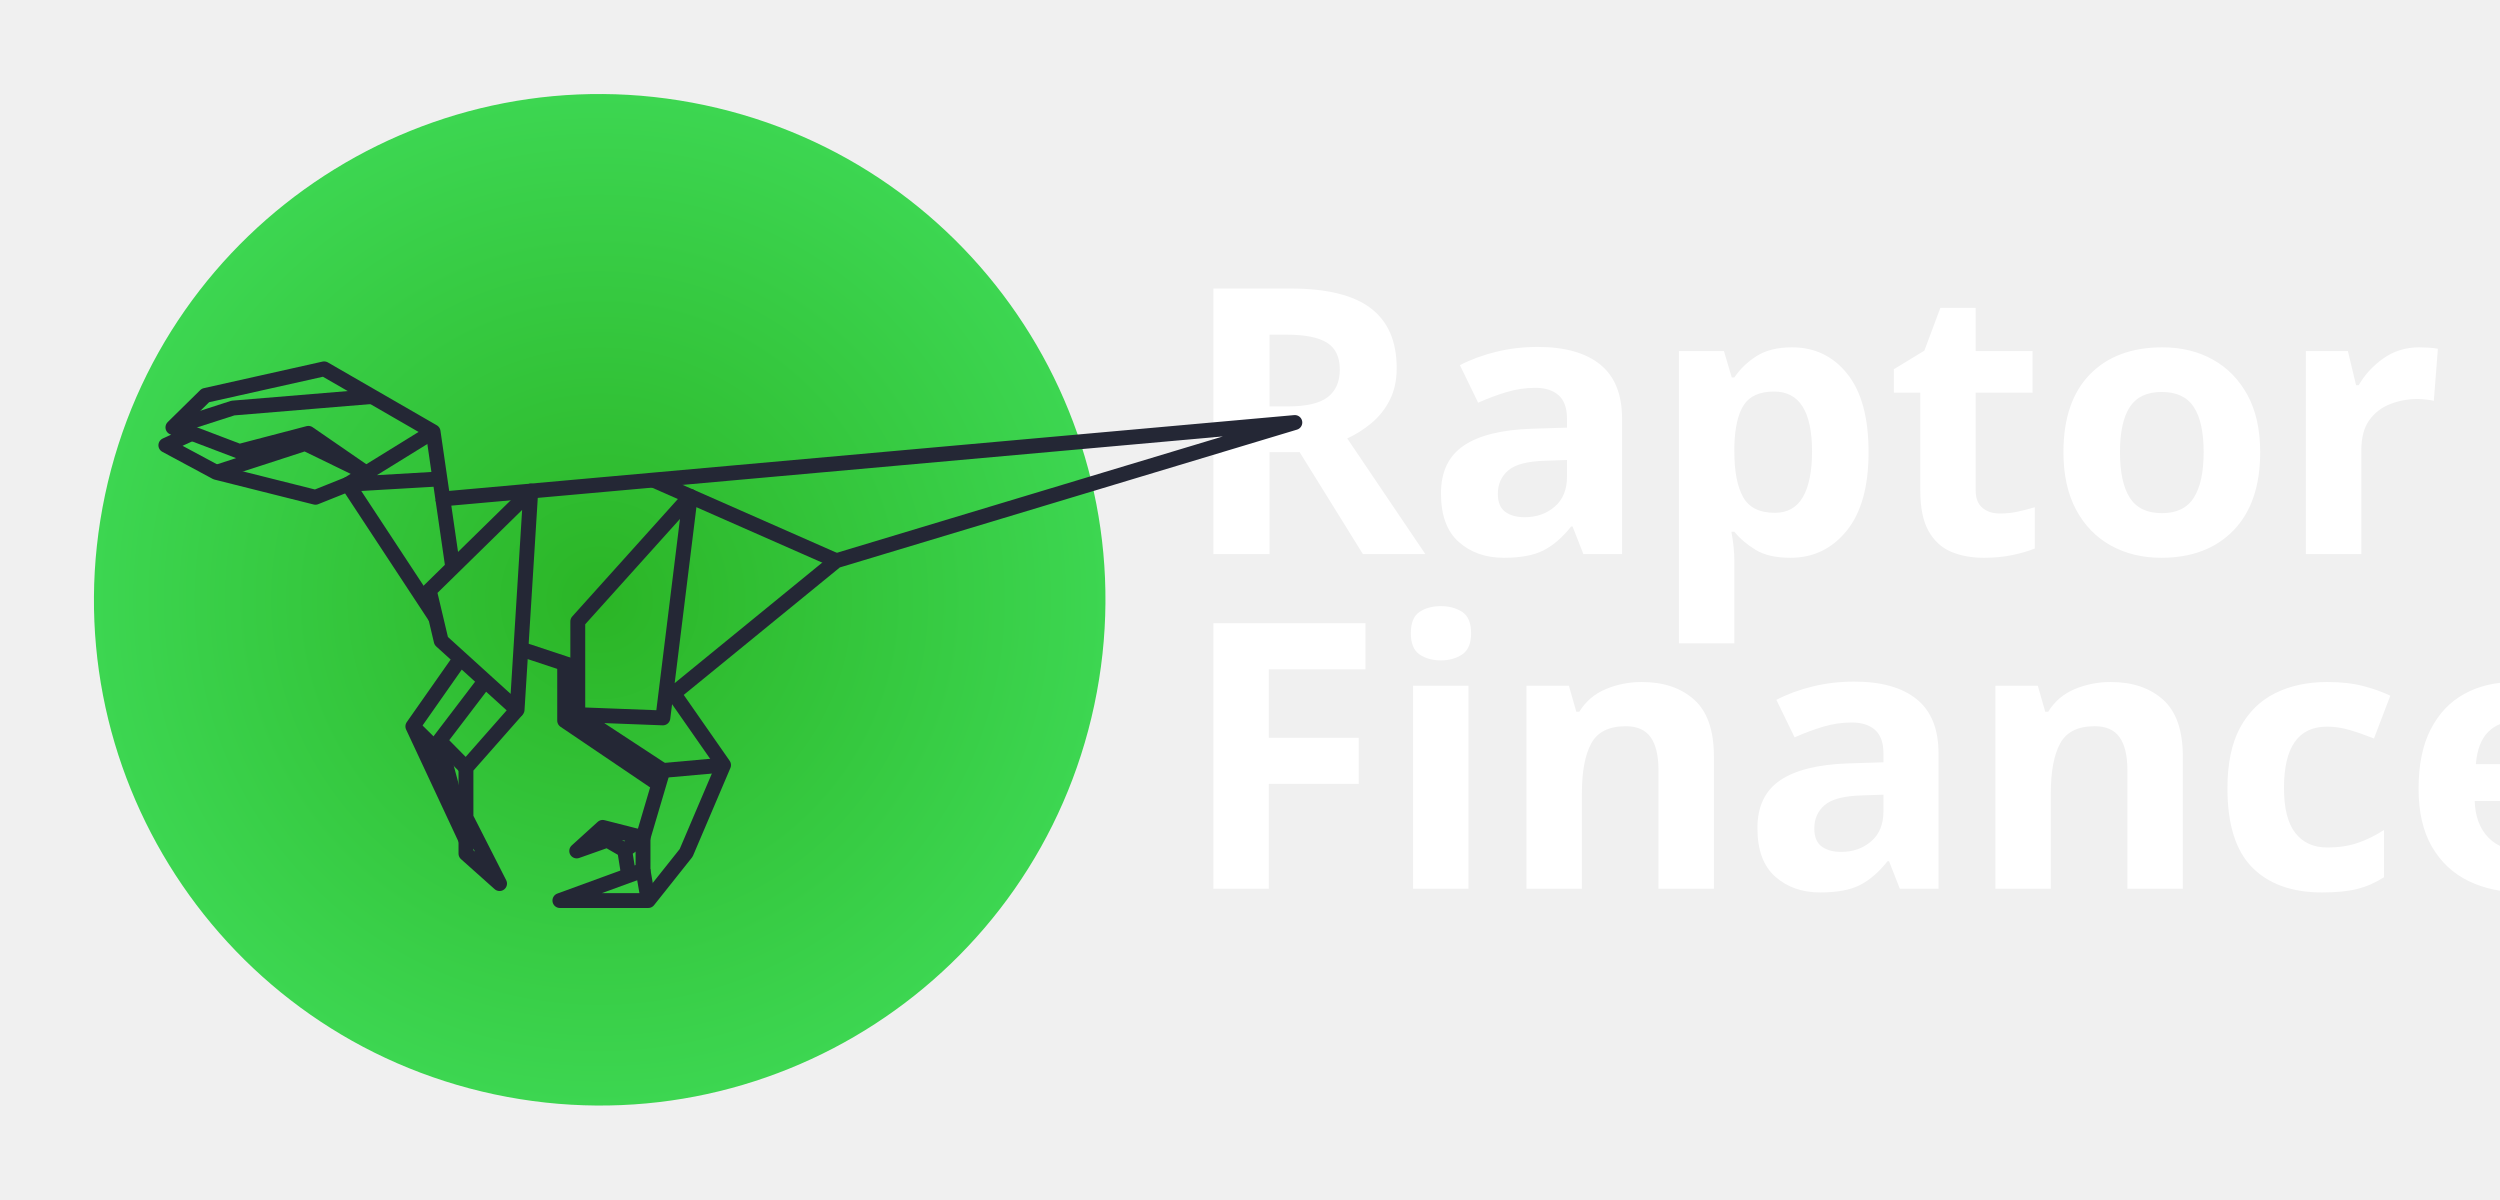
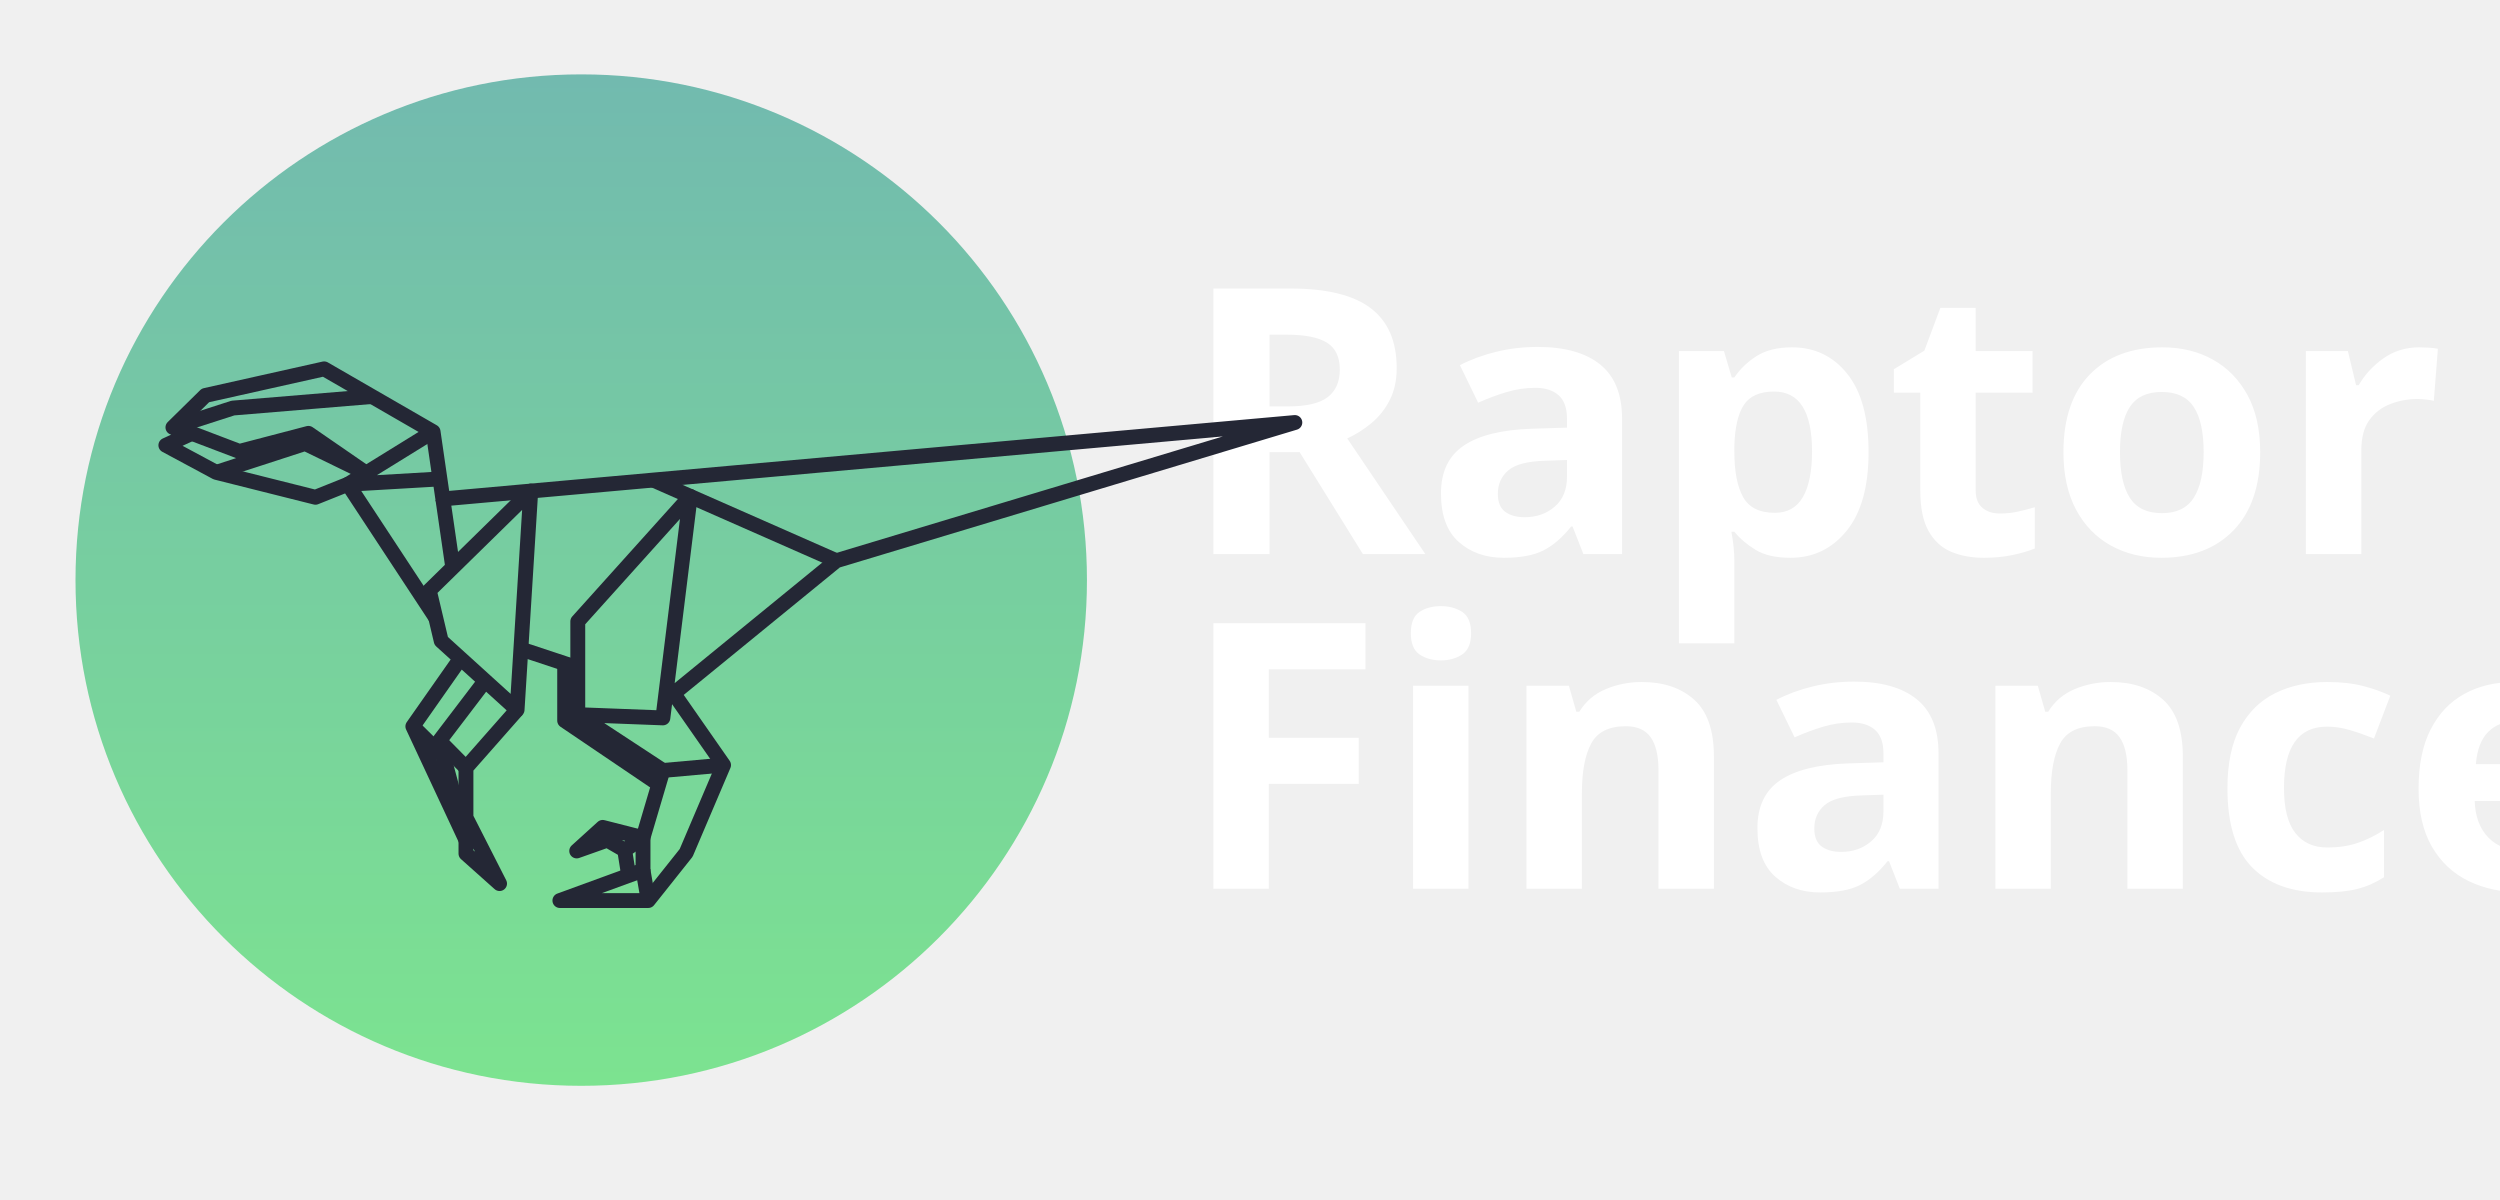
<svg xmlns="http://www.w3.org/2000/svg" width="672.304" height="322.608" viewBox="0 0 672.304 322.608">
  <defs>
-     <radialGradient id="radial-gradient" cx="0.5" cy="0.5" r="0.852" gradientTransform="matrix(0.991, -0.131, 0.131, 0.991, -0.061, 0.07)" gradientUnits="objectBoundingBox">
-       <stop offset="0" stop-color="#2bb526" />
-       <stop offset="1" stop-color="#49ed6f" />
-     </radialGradient>
+     <linearGradient id="radial-gradient">
+       <stop offset="0" stop-color="#72baaf" />
+       <stop offset="1" stop-color="#7ce390" />
+     </linearGradient>
  </defs>
  <g id="Group_82" data-name="Group 82" transform="translate(-309.696 -540)">
-     <circle id="Ellipse_2" data-name="Ellipse 2" cx="136" cy="136" r="136" transform="matrix(0.978, 0.208, -0.208, 0.978, 366.248, 540)" fill="url(#radial-gradient)" />
+     <circle id="Ellipse_2" data-name="Ellipse 2" cx="136" cy="136" r="136" transform="matrix(0, 1, 1, 0, 330, 560)" fill="url(#radial-gradient)" />
    <text id="Raptor_Finance" data-name="Raptor Finance" transform="translate(627 689)" fill="#fff" font-size="100" font-family="NunitoSans-Bold, Nunito Sans" font-weight="700">
      <tspan x="0" y="0">Raptor</tspan>
      <tspan x="0" y="90">Finance</tspan>
    </text>
    <g id="Group_78" data-name="Group 78" transform="translate(232.262 314.063)">
      <path id="Path_215" data-name="Path 215" d="M232.814,418.12l22.883.875,7.361-59.573-30.245,33.629V418.12L255.7,433.133l-5.344,18.073v8.745L228,468.114h23.758l10.2-12.826,10.057-23.612-13.409-19.239,43.726-35.709L425.645,339.56,196.522,360.111,193.9,342.038,164.6,325.13l-31.92,7.142-8.745,8.6,5.1,1.6-7,3.207,13.555,7.288,26.673,6.7,8.745-3.5L194.6,392.04" fill="none" stroke="#242735" stroke-linejoin="round" stroke-width="4" />
      <path id="Path_216" data-name="Path 216" d="M341.224,474.671l-20.405-18.511-3.207-13.555L344.9,415.853Z" transform="translate(-124.734 -57.863)" fill="none" stroke="#242735" stroke-linejoin="round" stroke-width="4" />
      <line id="Line_3" data-name="Line 3" x1="49.236" y1="21.691" transform="translate(253.103 355.036)" fill="none" stroke="#242735" stroke-linejoin="round" stroke-width="4" />
      <line id="Line_4" data-name="Line 4" x2="15.303" y2="5.065" transform="translate(217.511 400.472)" fill="none" stroke="#242735" stroke-linejoin="round" stroke-width="4" />
      <path id="Path_217" data-name="Path 217" d="M418.124,543.9v15.355l25.313,17.132" transform="translate(-188.84 -139.53)" fill="none" stroke="#242735" stroke-linejoin="round" stroke-width="4" />
      <line id="Line_5" data-name="Line 5" x2="2.676" y2="18.436" transform="translate(196.522 360.111)" fill="none" stroke="#242735" stroke-linejoin="round" stroke-width="4" />
      <path id="Path_218" data-name="Path 218" d="M280.134,371.809l-22.883,14.138,24.726-1.443" transform="translate(-86.236 -29.772)" fill="none" stroke="#242735" stroke-linejoin="round" stroke-width="4" />
      <path id="Path_219" data-name="Path 219" d="M180.826,345.664,143.4,348.77l-16.13,5.2" transform="translate(-3.336 -13.097)" fill="none" stroke="#242735" stroke-linejoin="round" stroke-width="4" />
      <path id="Path_220" data-name="Path 220" d="M141.358,373.017l12.778,4.858,18.559-4.858,15.511,10.691-16.386-7.97-23.9,7.773" transform="translate(-12.319 -30.542)" fill="none" stroke="#242735" stroke-linejoin="round" stroke-width="4" />
      <line id="Line_6" data-name="Line 6" x1="16.324" y2="1.458" transform="translate(255.698 431.675)" fill="none" stroke="#242735" stroke-linejoin="round" stroke-width="4" />
      <line id="Line_7" data-name="Line 7" x1="2.069" y1="0.289" transform="translate(256.544 412.147)" fill="none" stroke="#242735" stroke-linejoin="round" stroke-width="4" />
      <line id="Line_8" data-name="Line 8" y1="5.101" x2="3.53" transform="translate(229.284 414.622)" fill="none" stroke="#242735" stroke-linejoin="round" stroke-width="4" />
      <line id="Line_9" data-name="Line 9" x2="1.409" y2="8.162" transform="translate(250.353 459.951)" fill="none" stroke="#242735" stroke-linejoin="round" stroke-width="4" />
      <path id="Path_221" data-name="Path 221" d="M439.966,671.688l4.931-3.352-10.843-2.769-6.987,6.34,8.235-2.915,4.664,2.7,1.075,6.8" transform="translate(-194.544 -217.129)" fill="none" stroke="#242735" stroke-linejoin="round" stroke-width="4" />
      <line id="Line_10" data-name="Line 10" x1="1.248" y1="3.425" transform="translate(239.51 448.437)" fill="none" stroke="#242735" stroke-linejoin="round" stroke-width="4" />
      <path id="Path_222" data-name="Path 222" d="M358.548,578.244l-13.749,15.6v23.078l9.037,8.065-9.061-17.8" transform="translate(-142.058 -161.435)" fill="none" stroke="#242735" stroke-linejoin="round" stroke-width="4" />
      <path id="Path_223" data-name="Path 223" d="M318.222,540.133l-12.816,18.274L319.69,588.99l-7.142-26.7,12.3-16.149" transform="translate(-116.949 -137.128)" fill="none" stroke="#242735" stroke-linejoin="round" stroke-width="4" />
      <line id="Line_11" data-name="Line 11" x1="7.142" y1="7.239" transform="translate(195.599 425.165)" fill="none" stroke="#242735" stroke-linejoin="round" stroke-width="4" />
      <line id="Line_12" data-name="Line 12" x2="8.29" y2="8.18" transform="translate(188.457 421.278)" fill="none" stroke="#242735" stroke-linejoin="round" stroke-width="4" />
    </g>
  </g>
</svg>
